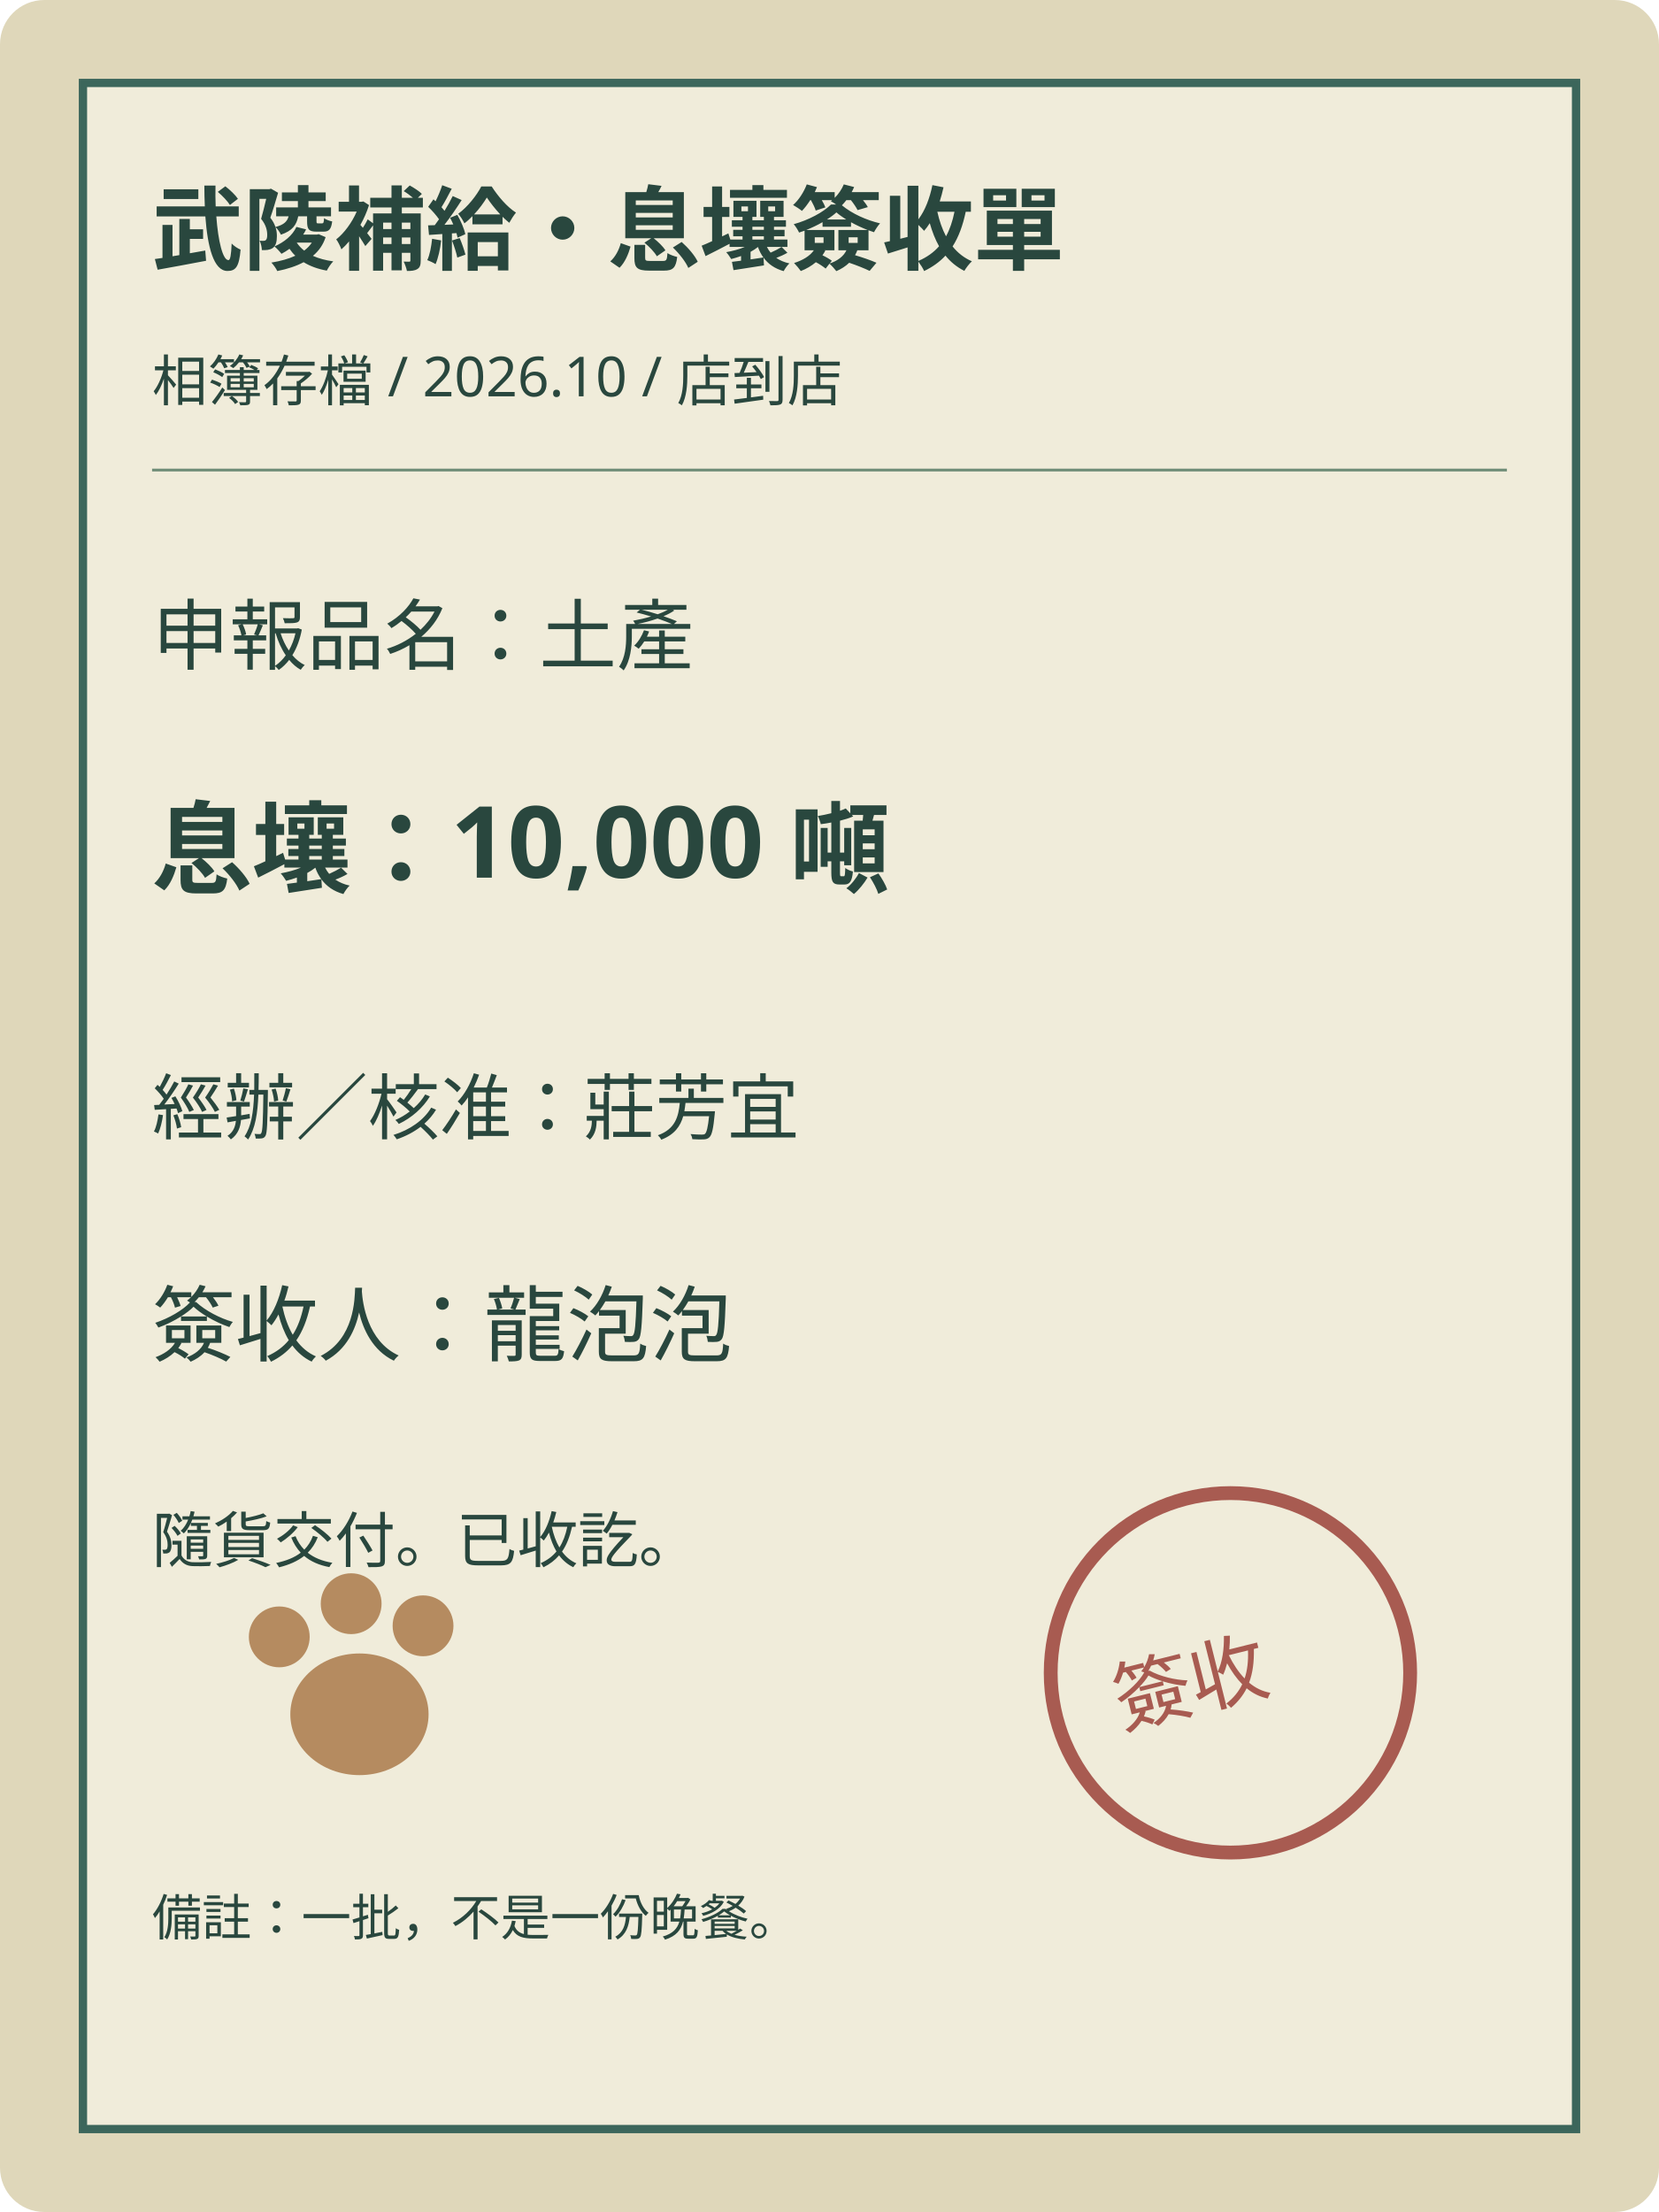
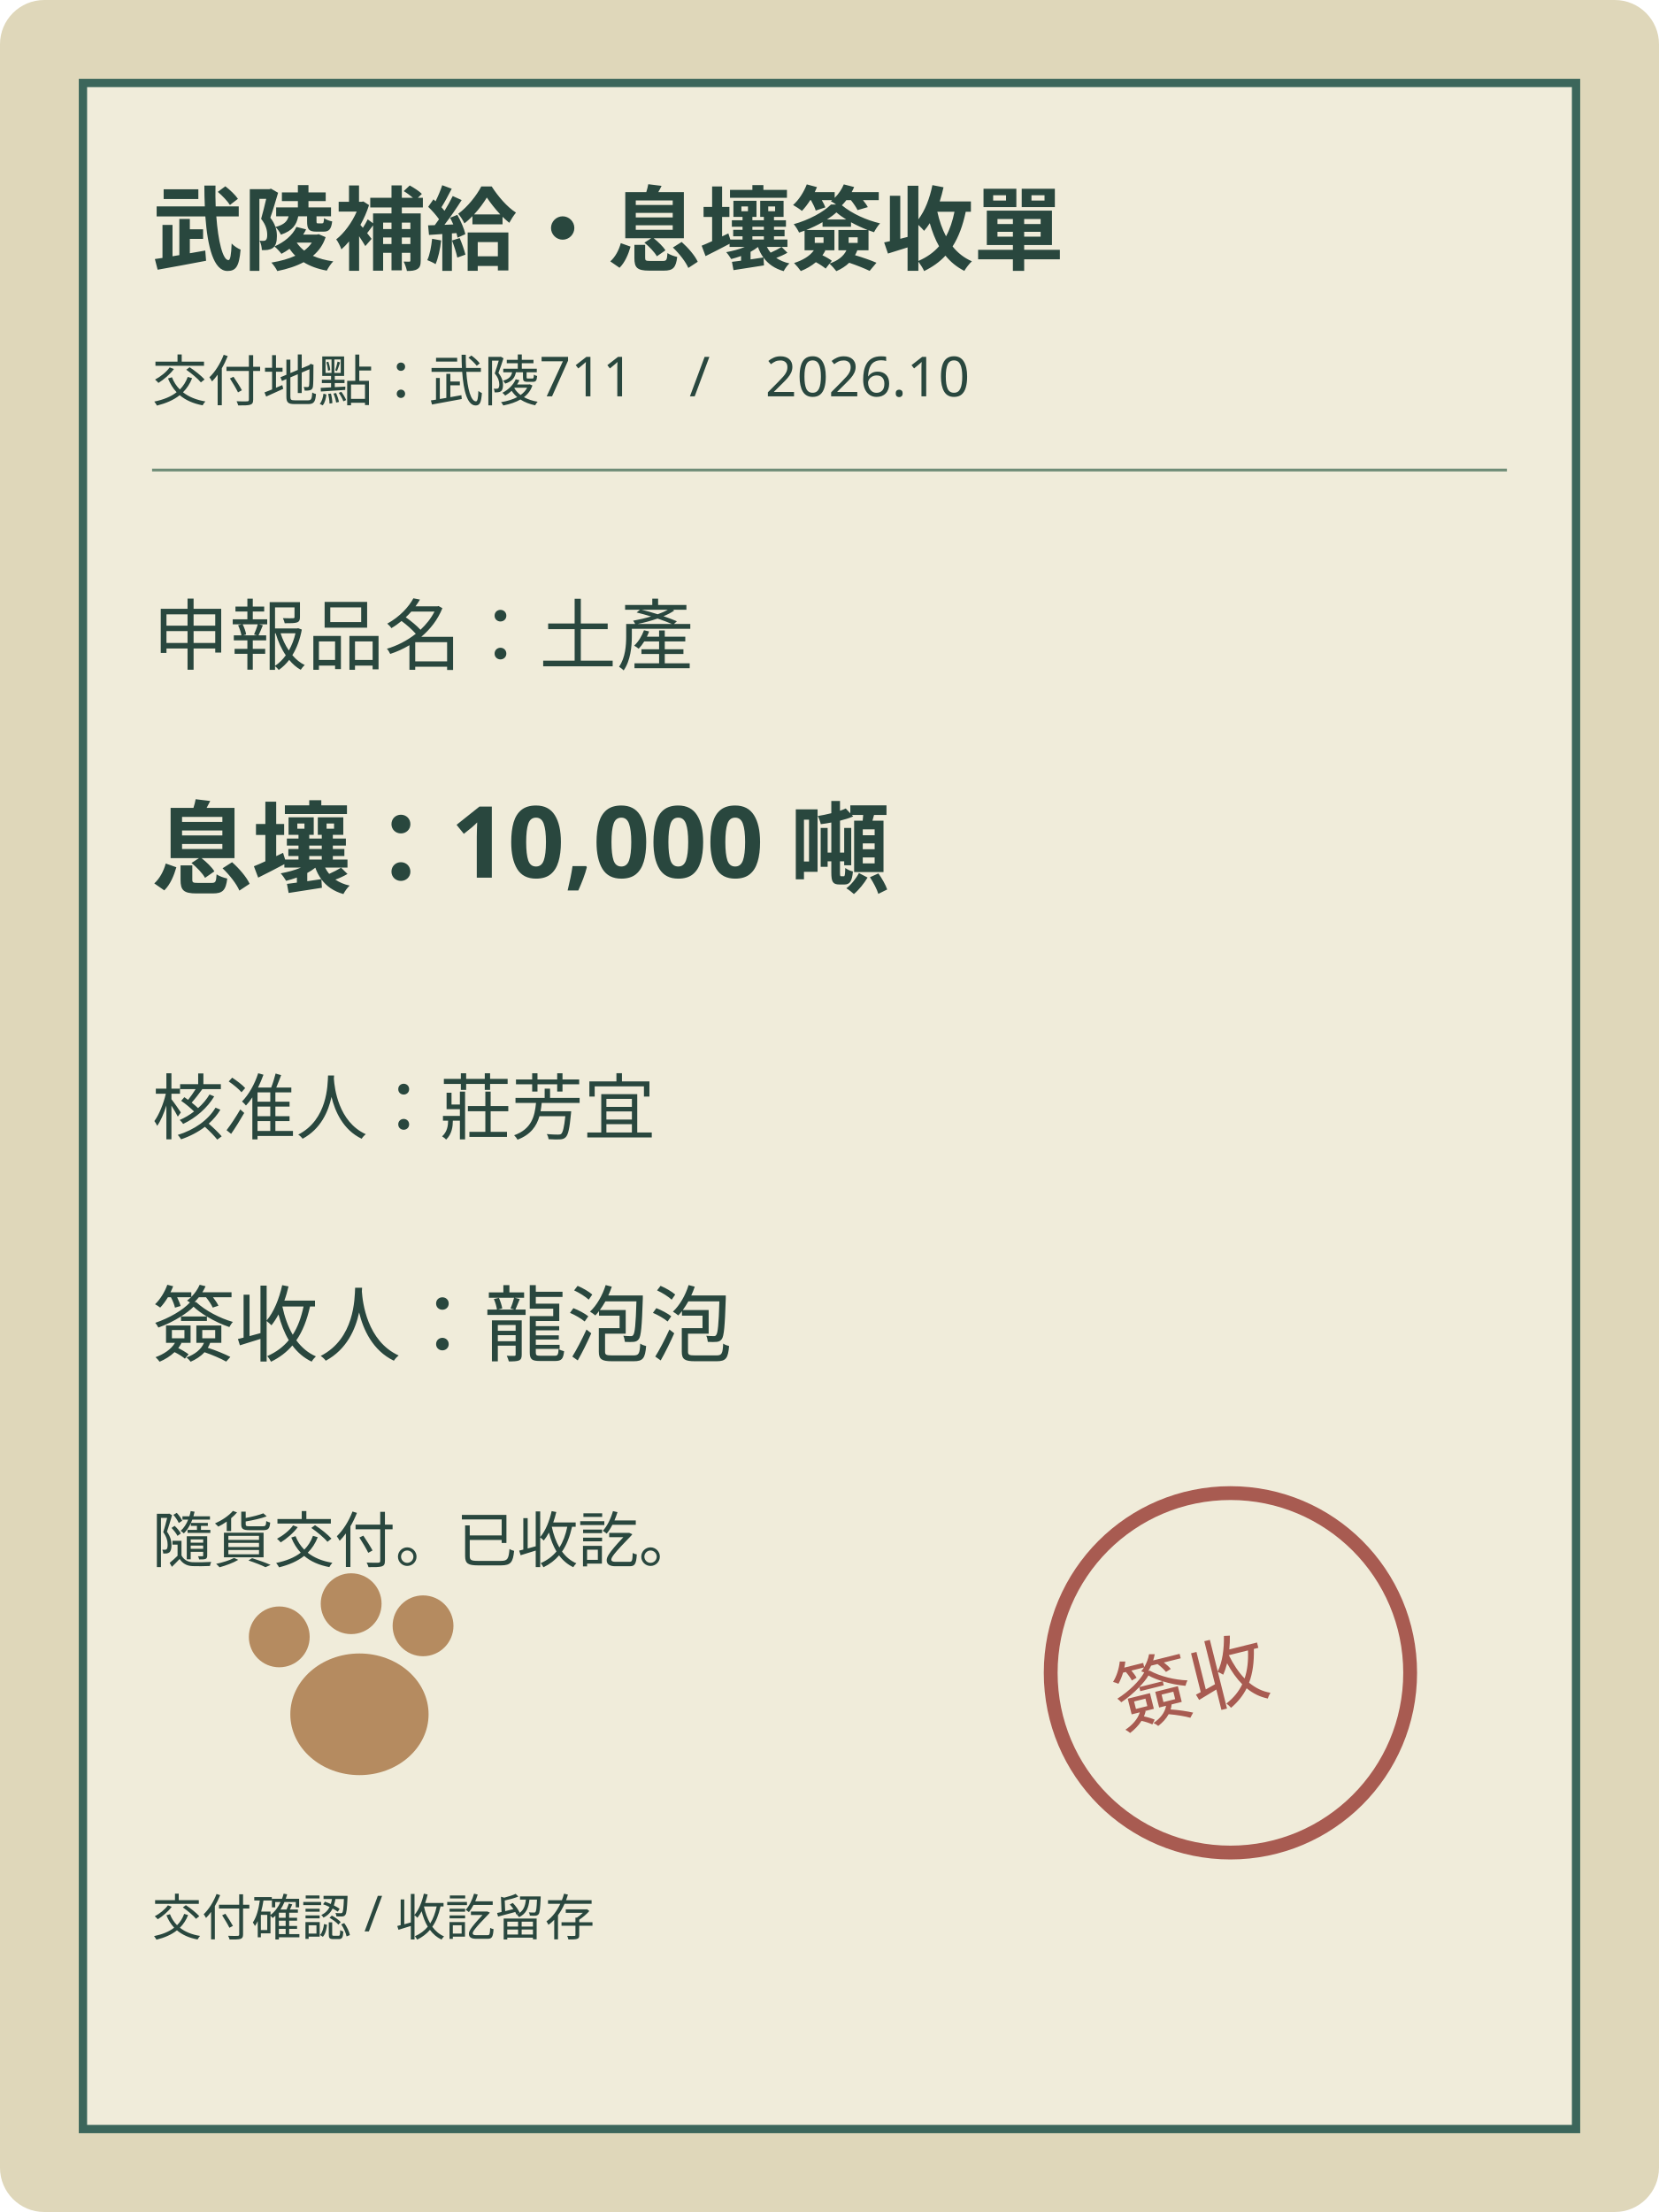
<svg xmlns="http://www.w3.org/2000/svg" width="600" height="800" viewBox="0 0 600 800">
  <rect width="600" height="800" rx="16" fill="#dfd7ba" />
  <rect x="30" y="30" width="540" height="740" fill="#f0ecda" stroke="#3c665b" stroke-width="3" />
  <g font-family="sans-serif" fill="#29473e">
    <text x="55" y="95" font-size="33" font-weight="bold">武陵補給・息壤簽收單</text>
-     <text x="55" y="145" font-size="20">相簿存檔 / 2026.10 / 店到店</text>
+     <text x="55" y="145" font-size="20">交付地點：武陵711　/　2026.10</text>
    <path d="M55 170H545" stroke="#6e8c76" />
    <text x="55" y="240" font-size="28">申報品名：土產</text>
    <text x="55" y="320" font-size="36" font-weight="bold">息壤：10,000 噸</text>
-     <text x="55" y="410" font-size="26">經辦／核准：莊芳宜</text>
+     <text x="55" y="410" font-size="26">核准人：莊芳宜</text>
    <text x="55" y="490" font-size="30">簽收人：龍泡泡</text>
    <text x="55" y="565" font-size="22">隨貨交付。已收訖。</text>
-     <text x="55" y="700" font-size="18">備註：一批，不是一份晚餐。</text>
+     <text x="55" y="700" font-size="18">交付確認 / 收訖留存</text>
  </g>
  <circle cx="445" cy="605" r="65" fill="none" stroke="#a85b51" stroke-width="5" />
  <text x="402" y="615" fill="#a85b51" font-family="sans-serif" font-size="28" transform="rotate(-14 445 605)">簽收</text>
  <g fill="#b58b60">
    <ellipse cx="130" cy="620" rx="25" ry="22" />
    <circle cx="101" cy="592" r="11" />
    <circle cx="127" cy="580" r="11" />
    <circle cx="153" cy="588" r="11" />
  </g>
</svg>
